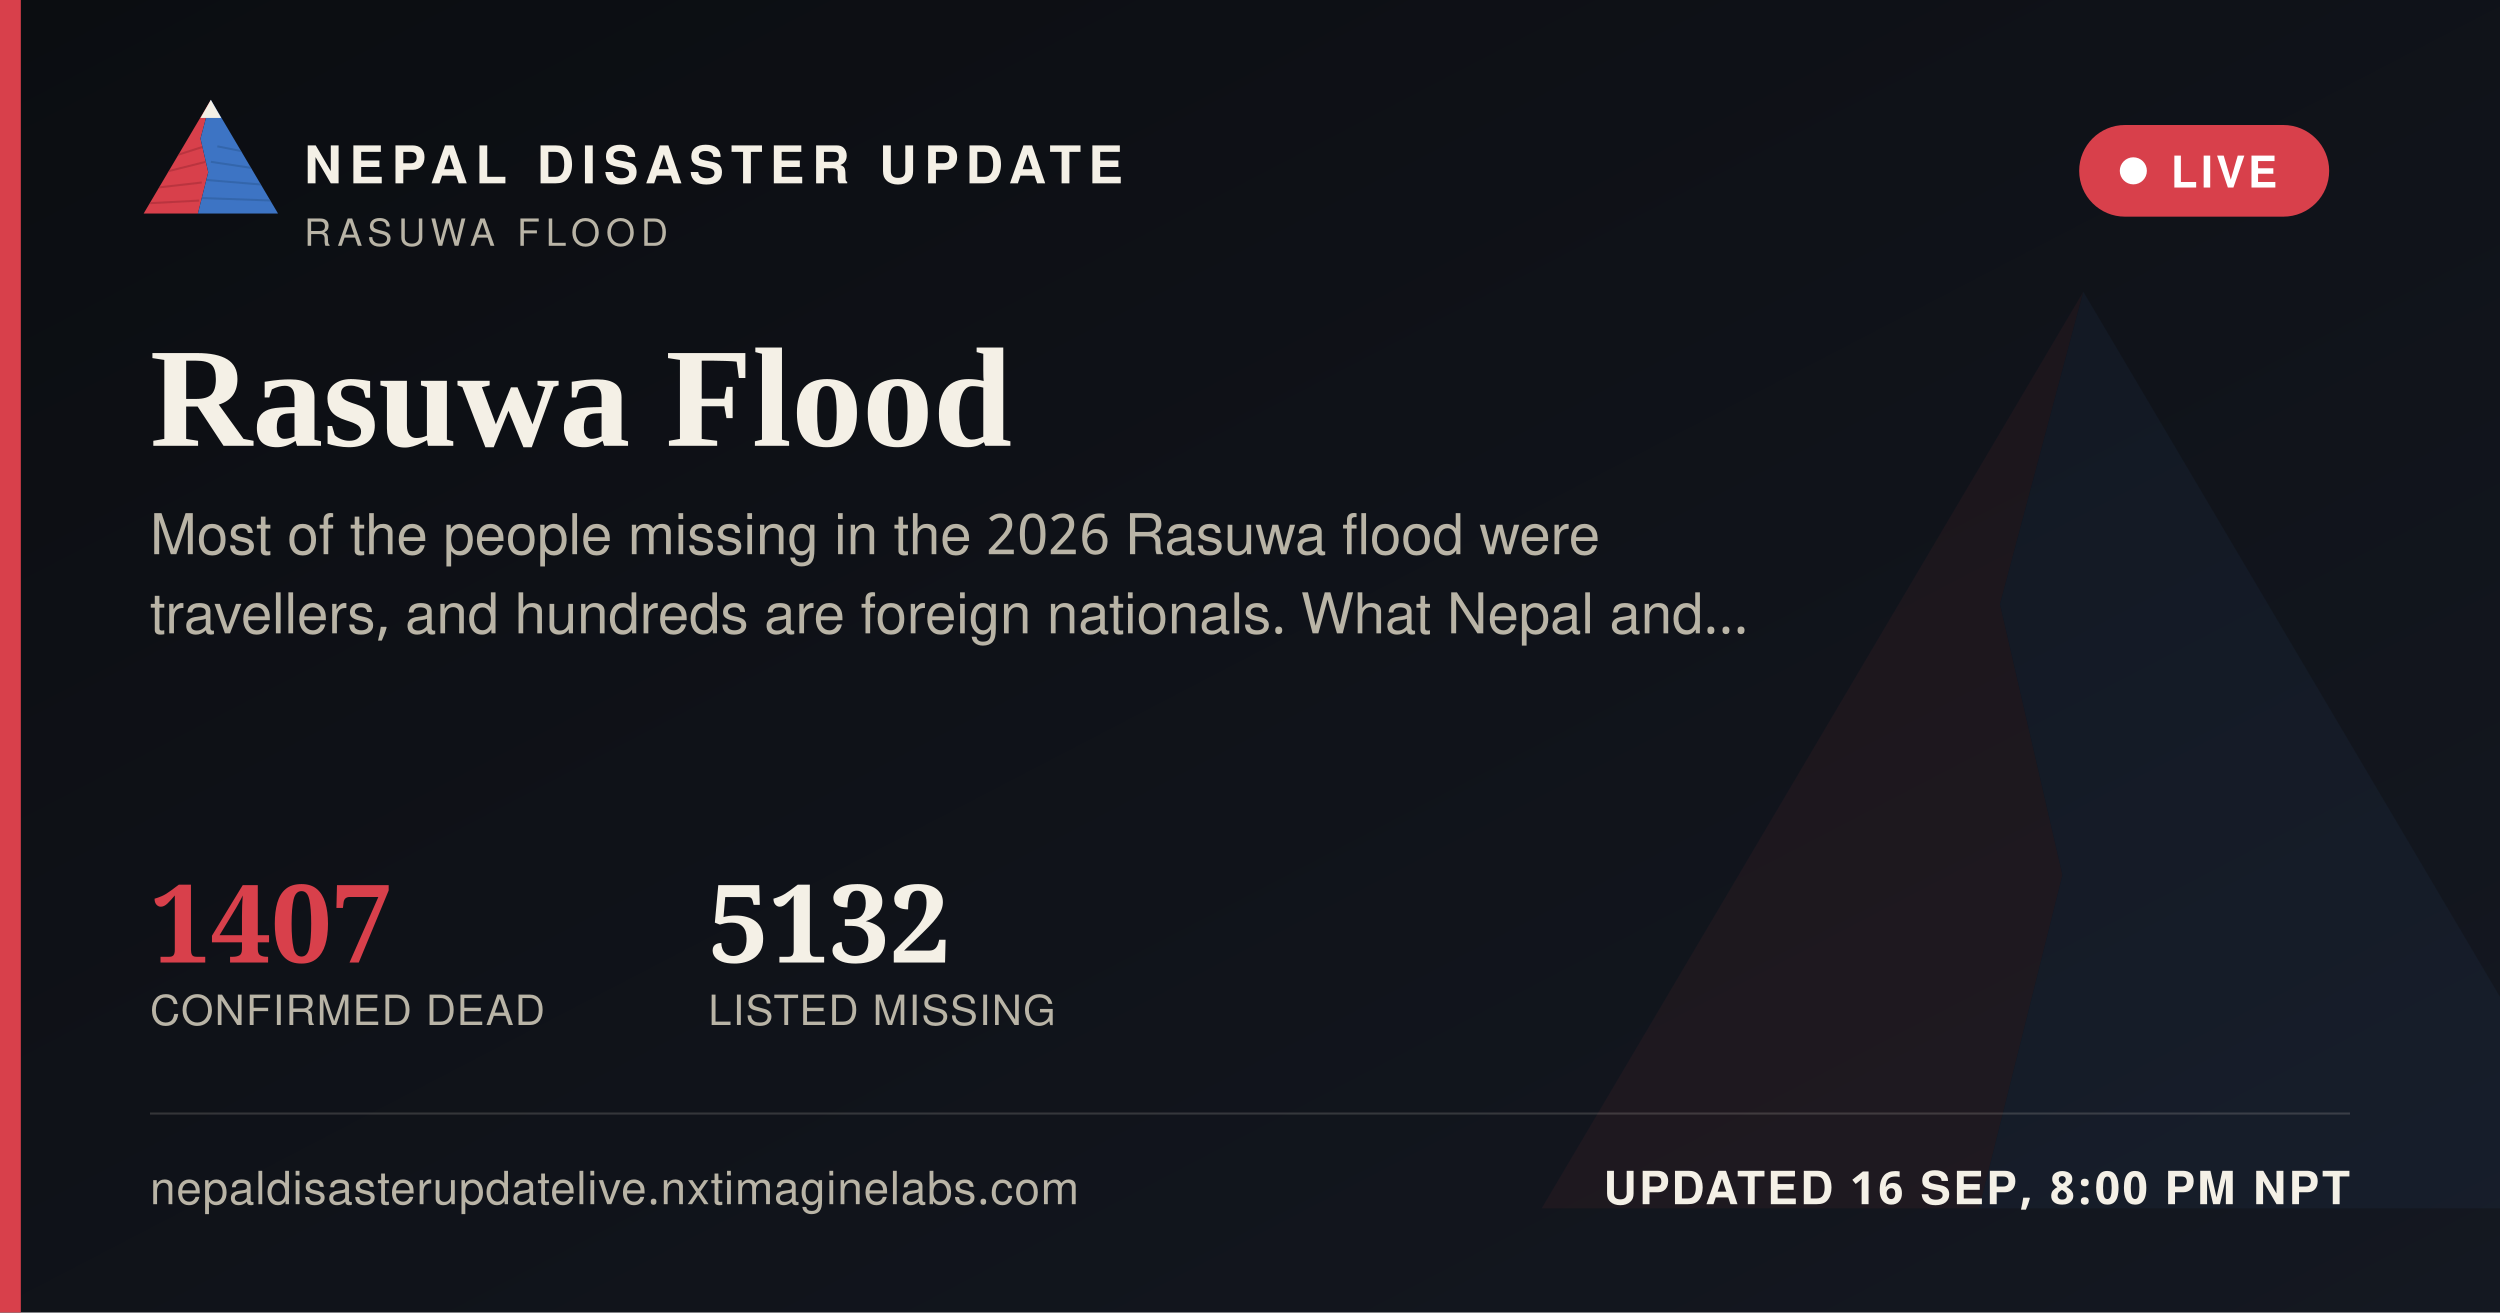
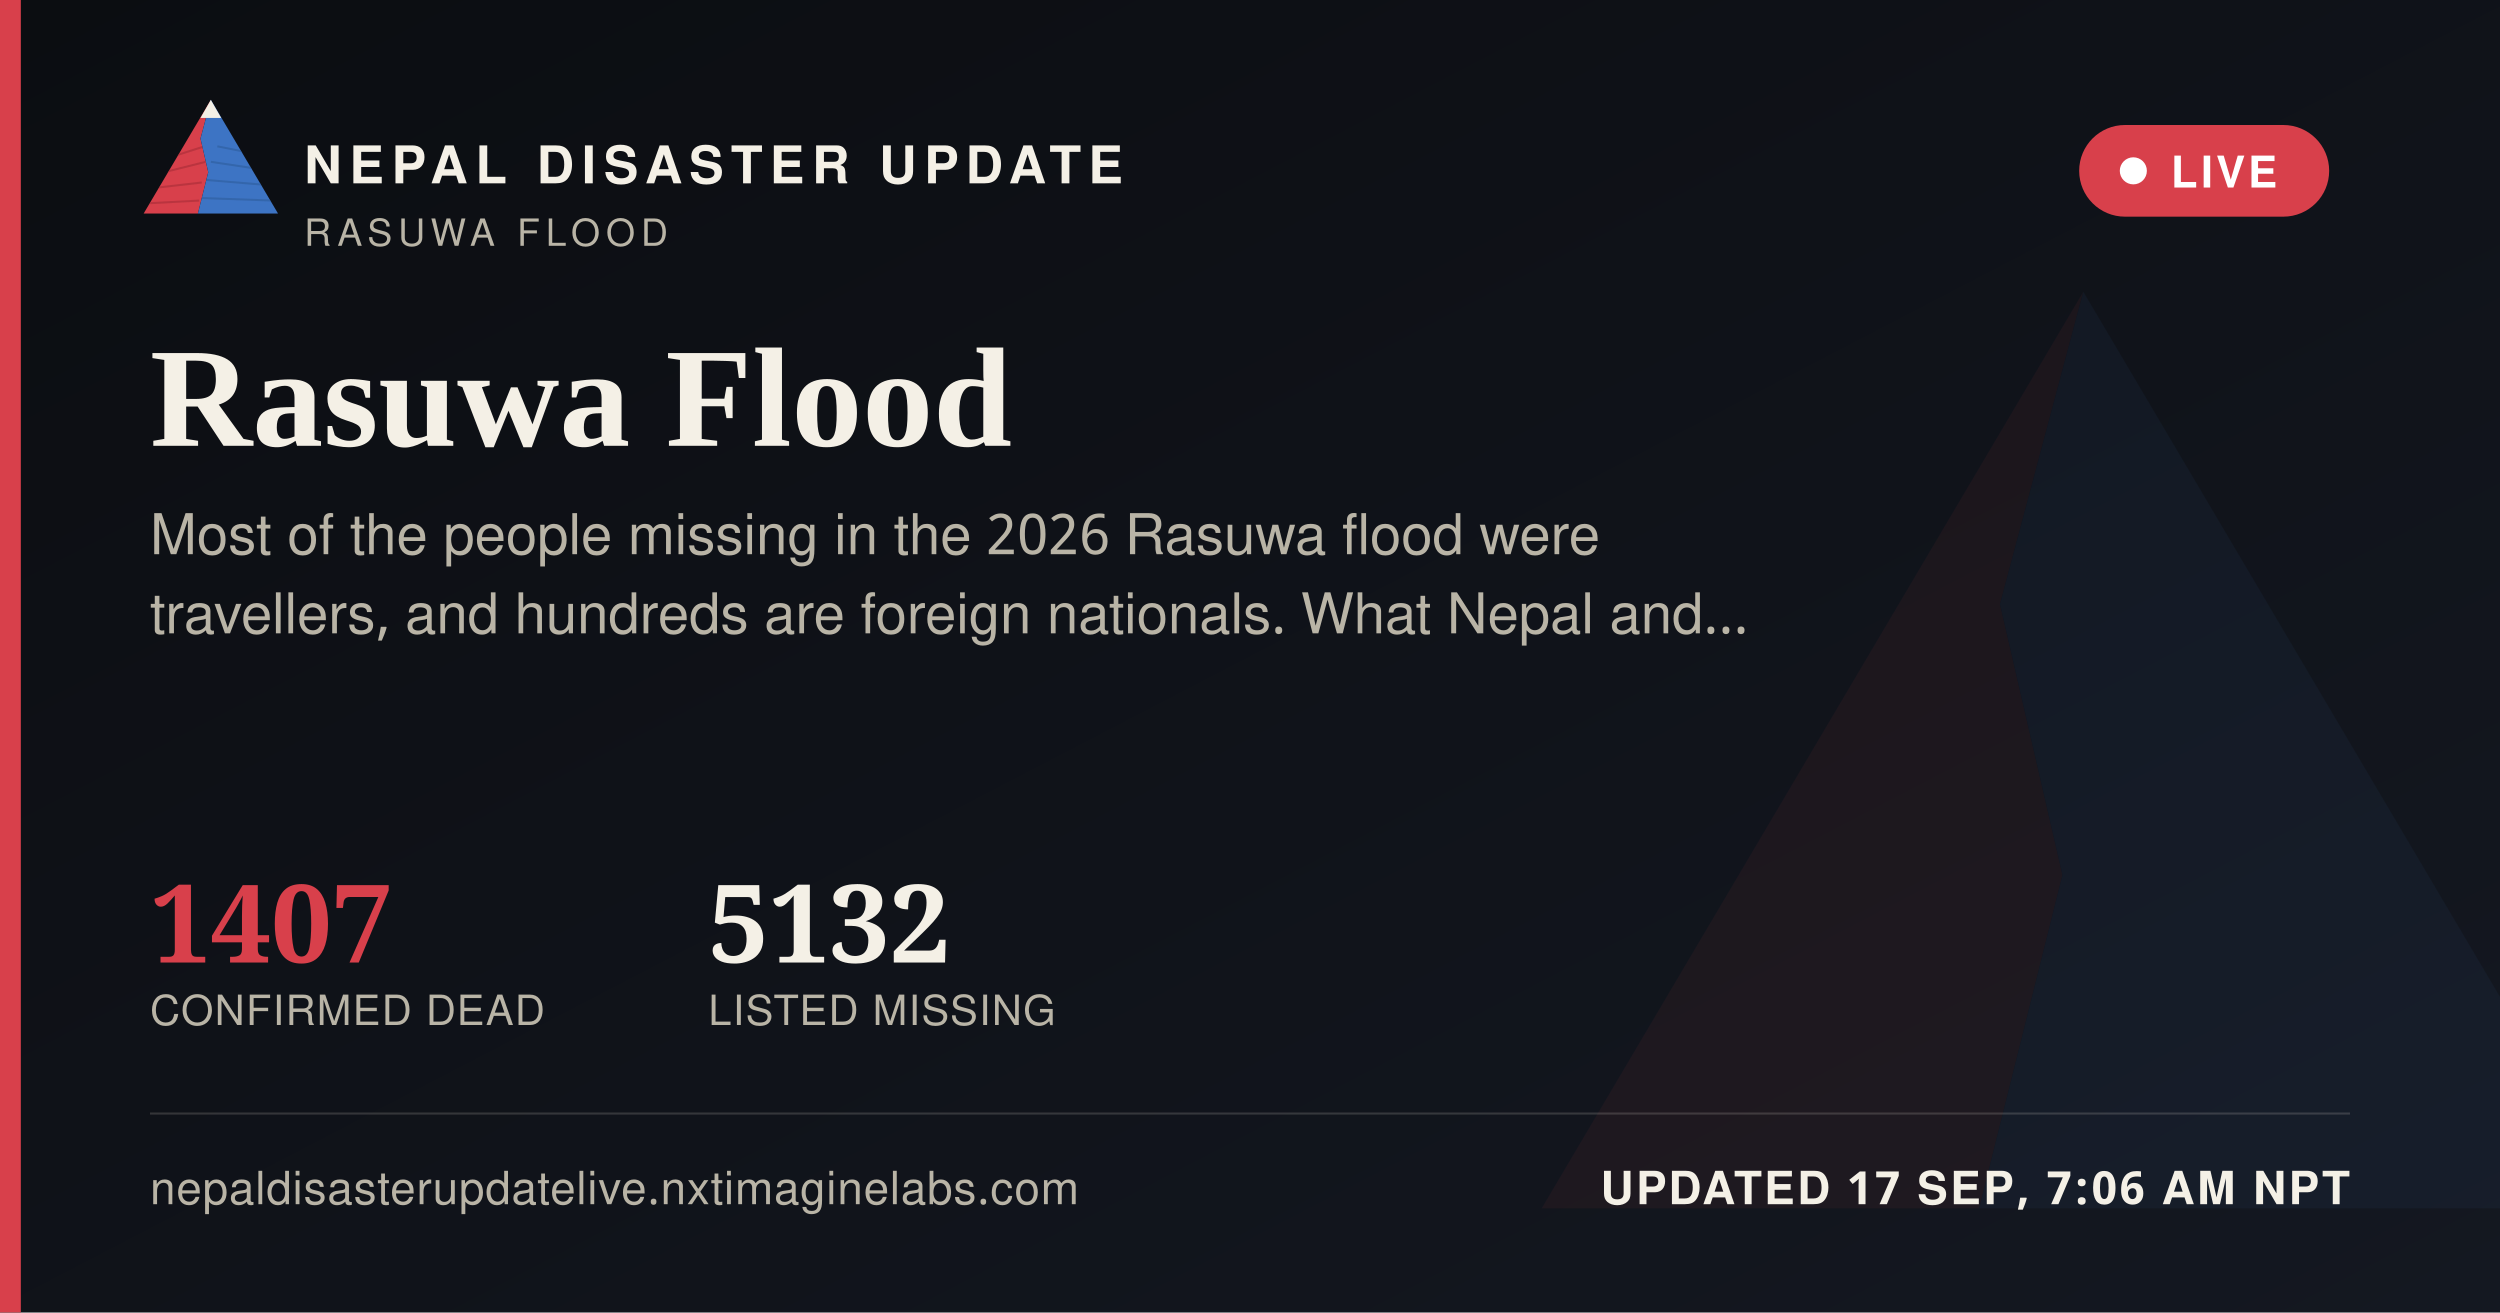
<svg xmlns="http://www.w3.org/2000/svg" width="1200" height="630" viewBox="0 0 1200 630">
  <defs>
    <linearGradient id="ogbg" x1="0" y1="0" x2="1" y2="1">
      <stop offset="0" stop-color="#0B0D11" />
      <stop offset="1" stop-color="#141821" />
    </linearGradient>
  </defs>
  <rect width="1200" height="630" fill="url(#ogbg)" />
  <g transform="translate(700,60) scale(5)" opacity="0.06">
    <polygon points="60,16 52,46 58,72 50,104 8,104" fill="#D8404B" />
    <polygon points="60,16 112,104 50,104 58,72 52,46" fill="#3D74C4" />
  </g>
  <rect x="0" y="0" width="10" height="630" fill="#D8404B" />
  <g transform="translate(64,38) scale(0.62)">
    <g>
      <defs>
        <clipPath id="ogLc">
          <polygon points="60,16 52,46 58,72 50,104 8,104" />
        </clipPath>
        <clipPath id="ogRc">
          <polygon points="60,16 112,104 50,104 58,72 52,46" />
        </clipPath>
      </defs>
      <polygon points="60,16 52,46 58,72 50,104 8,104" fill="#D8404B" />
      <g clip-path="url(#ogLc)" stroke="#A32A34" stroke-width="1.6" fill="none" opacity="0.55">
        <path d="M30,60 L55,52" />
        <path d="M24,72 L56,64" />
        <path d="M18,84 L53,80" />
        <path d="M13,96 L51,94" />
      </g>
      <polygon points="60,16 112,104 50,104 58,72 52,46" fill="#3D74C4" />
      <g clip-path="url(#ogRc)" stroke="#2A5793" stroke-width="1.6" fill="none" opacity="0.5">
        <path d="M65,52 L95,58" />
        <path d="M60,64 L100,70" />
        <path d="M56,78 L104,82" />
        <path d="M52,92 L108,94" />
      </g>
      <polygon points="60,16 52,30 68,30" fill="#F4F0E6" />
    </g>
  </g>
  <text x="146" y="88" font-family="'Public Sans', 'Noto Sans Devanagari', 'Helvetica Neue', Helvetica, Arial, sans-serif" font-size="25" font-weight="800" letter-spacing="3.6" fill="#F4F0E6">NEPAL DISASTER UPDATE</text>
  <text x="146" y="118" font-family="'Public Sans', 'Noto Sans Devanagari', 'Helvetica Neue', Helvetica, Arial, sans-serif" font-size="18" letter-spacing="2.8" fill="#B9B4A6">RASUWA FLOOD</text>
  <g>
    <rect x="998" y="60" width="120" height="44" rx="22" fill="#D8404B" stroke="none" />
    <circle cx="1024" cy="82" r="6.5" fill="#FFFFFF" />
    <text x="1042" y="90" font-family="'Public Sans', 'Noto Sans Devanagari', 'Helvetica Neue', Helvetica, Arial, sans-serif" font-size="21" font-weight="700" letter-spacing="1.6" fill="#FFFFFF">LIVE</text>
  </g>
  <text x="72" y="214" font-family="Newsreader, 'Noto Serif Devanagari', Georgia, 'Times New Roman', serif" font-size="68" font-weight="600" fill="#F4F0E6">Rasuwa Flood</text>
  <text x="72" y="266" font-family="'Public Sans', 'Noto Sans Devanagari', 'Helvetica Neue', Helvetica, Arial, sans-serif" font-size="27" fill="#B9B4A6">Most of the people missing in the 2026 Rasuwa flood were</text>
  <text x="72" y="304" font-family="'Public Sans', 'Noto Sans Devanagari', 'Helvetica Neue', Helvetica, Arial, sans-serif" font-size="27" fill="#B9B4A6">travellers, and hundreds are foreign nationals. What Nepal and…</text>
  <g transform="translate(72,462)">
    <text x="0" y="0" font-family="Newsreader, 'Noto Serif Devanagari', Georgia, 'Times New Roman', serif" font-size="52" font-weight="600" fill="#D8404B">1407</text>
    <text x="0" y="30" font-family="'Public Sans', 'Noto Sans Devanagari', 'Helvetica Neue', Helvetica, Arial, sans-serif" font-size="20" letter-spacing="0.6" fill="#B9B4A6">CONFIRMED DEAD</text>
    <text x="268" y="0" font-family="Newsreader, 'Noto Serif Devanagari', Georgia, 'Times New Roman', serif" font-size="52" font-weight="600" fill="#F4F0E6">5132</text>
    <text x="268" y="30" font-family="'Public Sans', 'Noto Sans Devanagari', 'Helvetica Neue', Helvetica, Arial, sans-serif" font-size="20" letter-spacing="0.6" fill="#B9B4A6">LISTED MISSING</text>
  </g>
  <rect x="72" y="534" width="1056" height="1" fill="rgba(244,240,230,0.16)" />
  <text x="72" y="578" font-family="'Public Sans', 'Noto Sans Devanagari', 'Helvetica Neue', Helvetica, Arial, sans-serif" font-size="22" fill="#B9B4A6" letter-spacing="0.4">nepaldisasterupdatelive.nxtimaginelabs.com</text>
-   <text x="1128" y="578" text-anchor="end" font-family="'Public Sans', 'Noto Sans Devanagari', 'Helvetica Neue', Helvetica, Arial, sans-serif" font-size="22" font-weight="700" letter-spacing="1.2" fill="#F4F0E6">UPDATED 16 SEP, 8:00 PM NPT</text>
+   <text x="1128" y="578" text-anchor="end" font-family="'Public Sans', 'Noto Sans Devanagari', 'Helvetica Neue', Helvetica, Arial, sans-serif" font-size="22" font-weight="700" letter-spacing="1.2" fill="#F4F0E6">UPDATED 17 SEP, 7:06 AM NPT</text>
</svg>
